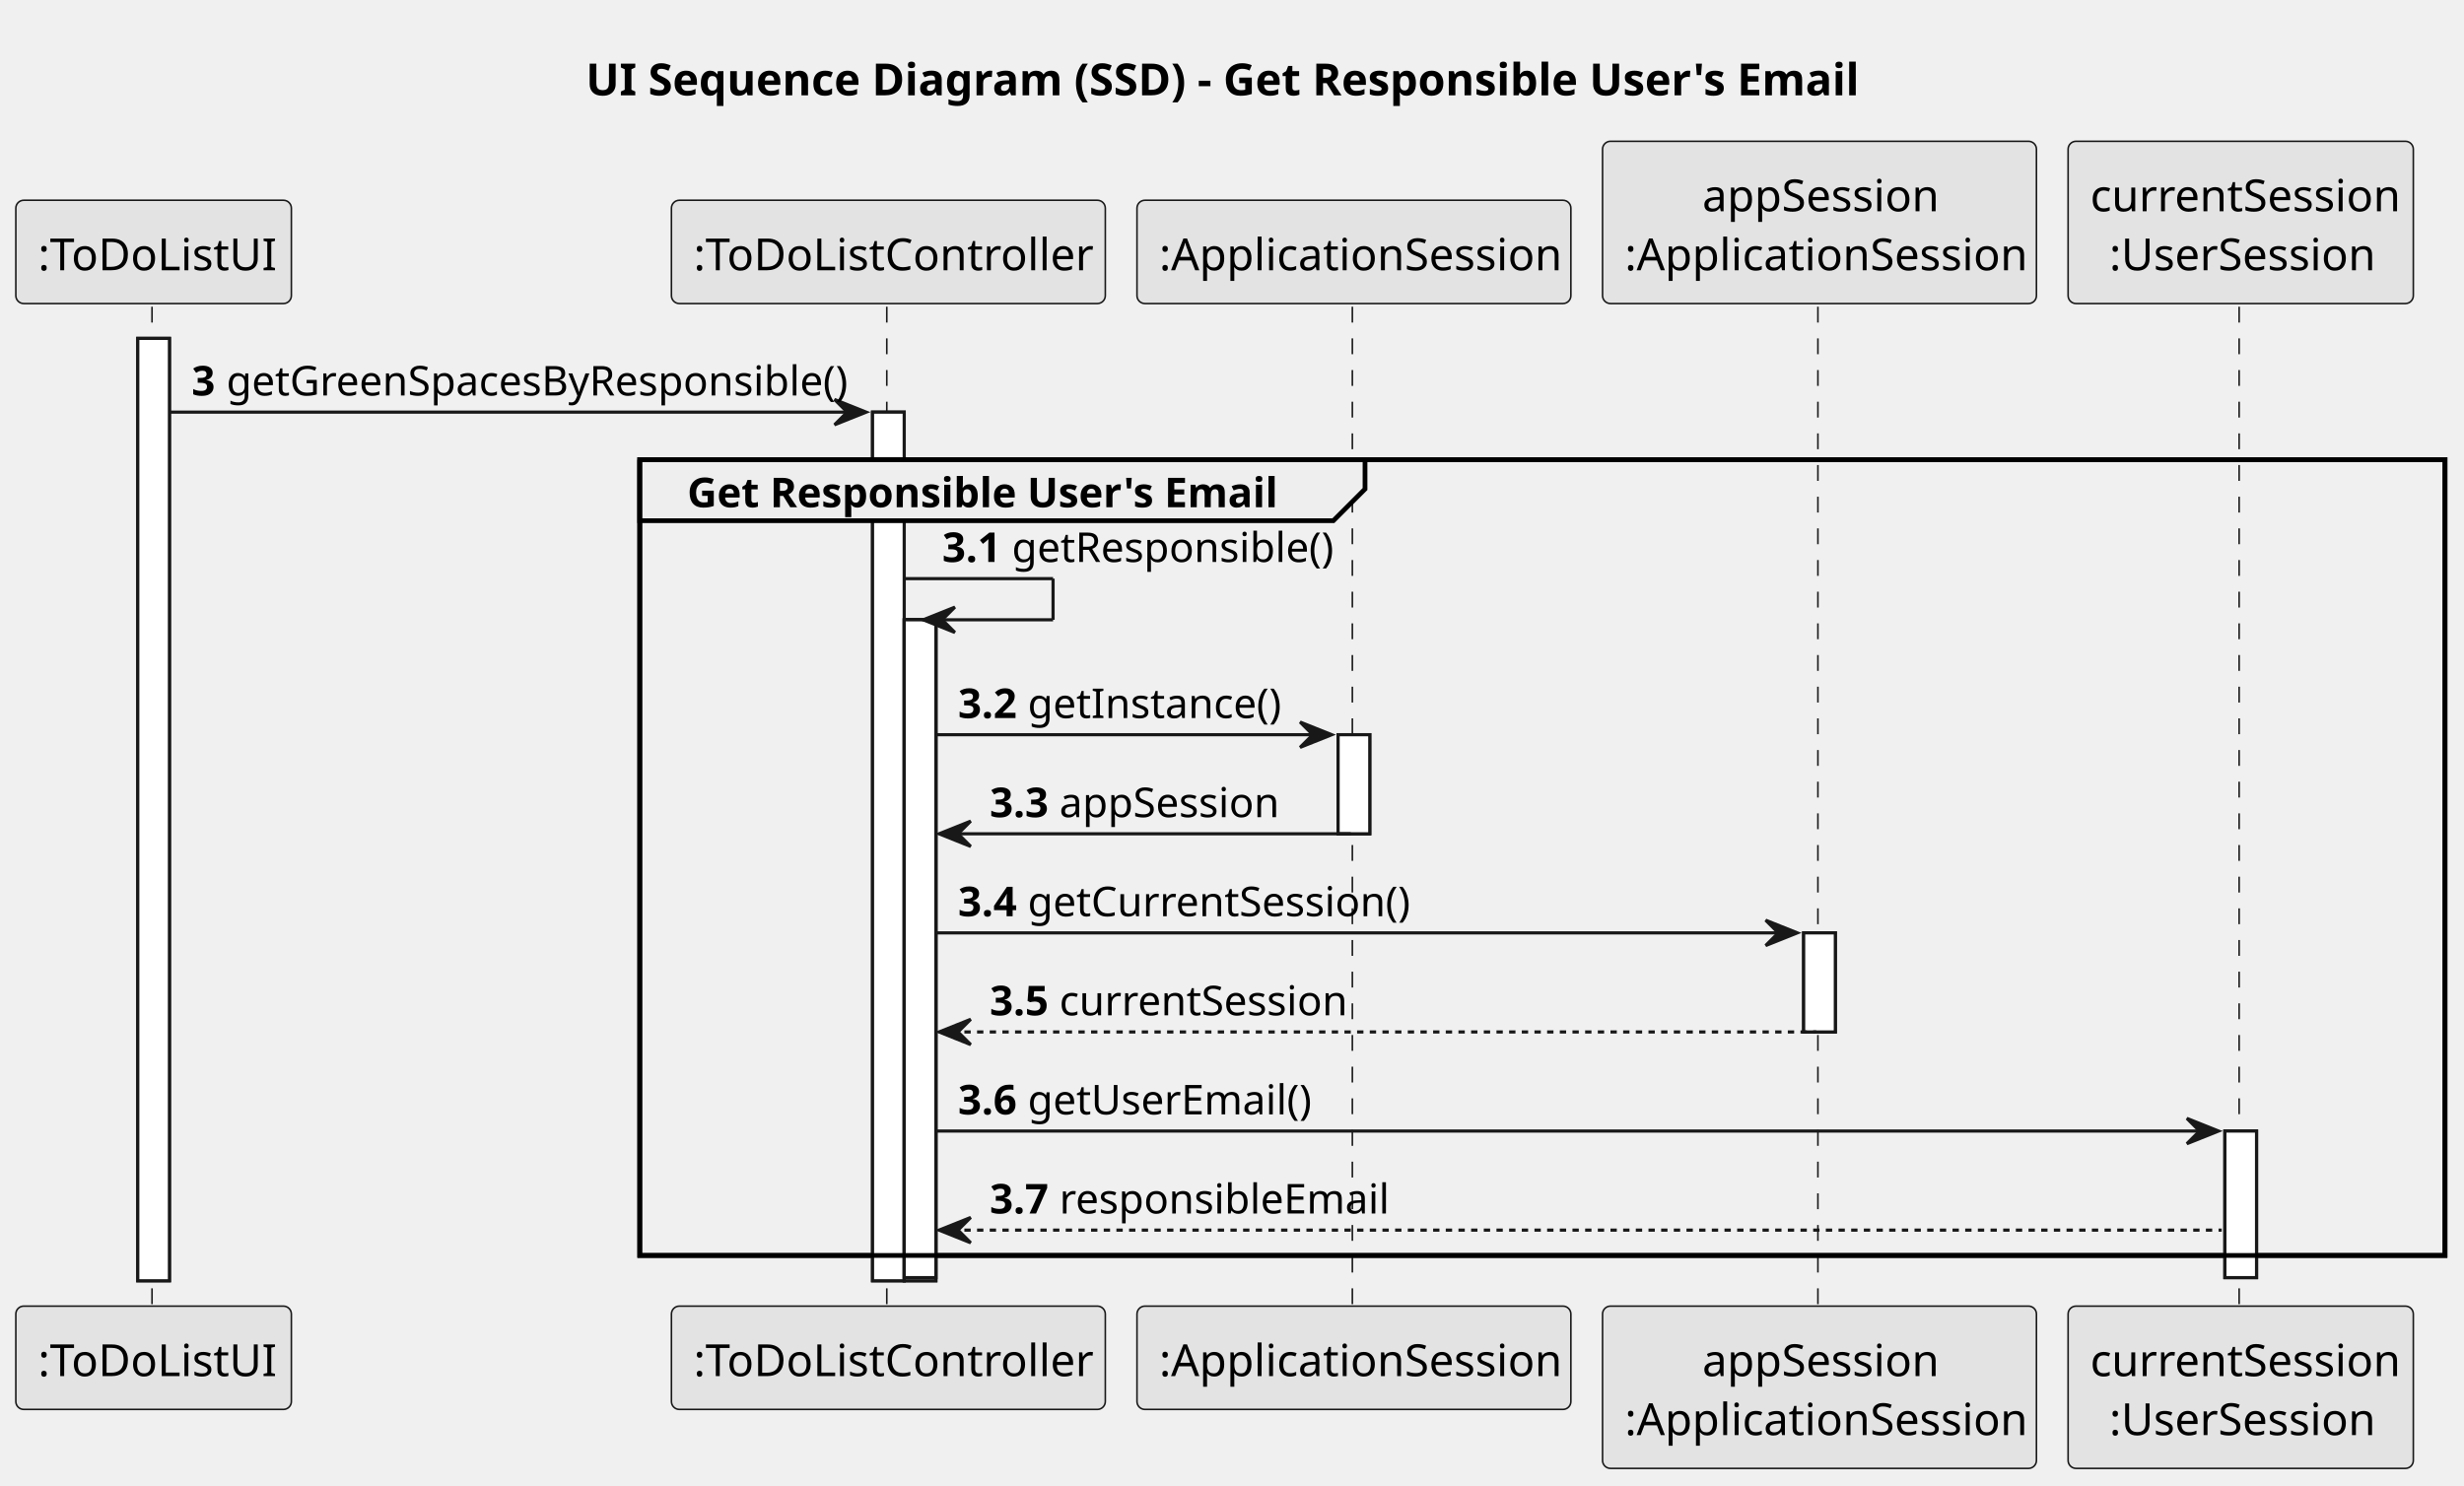
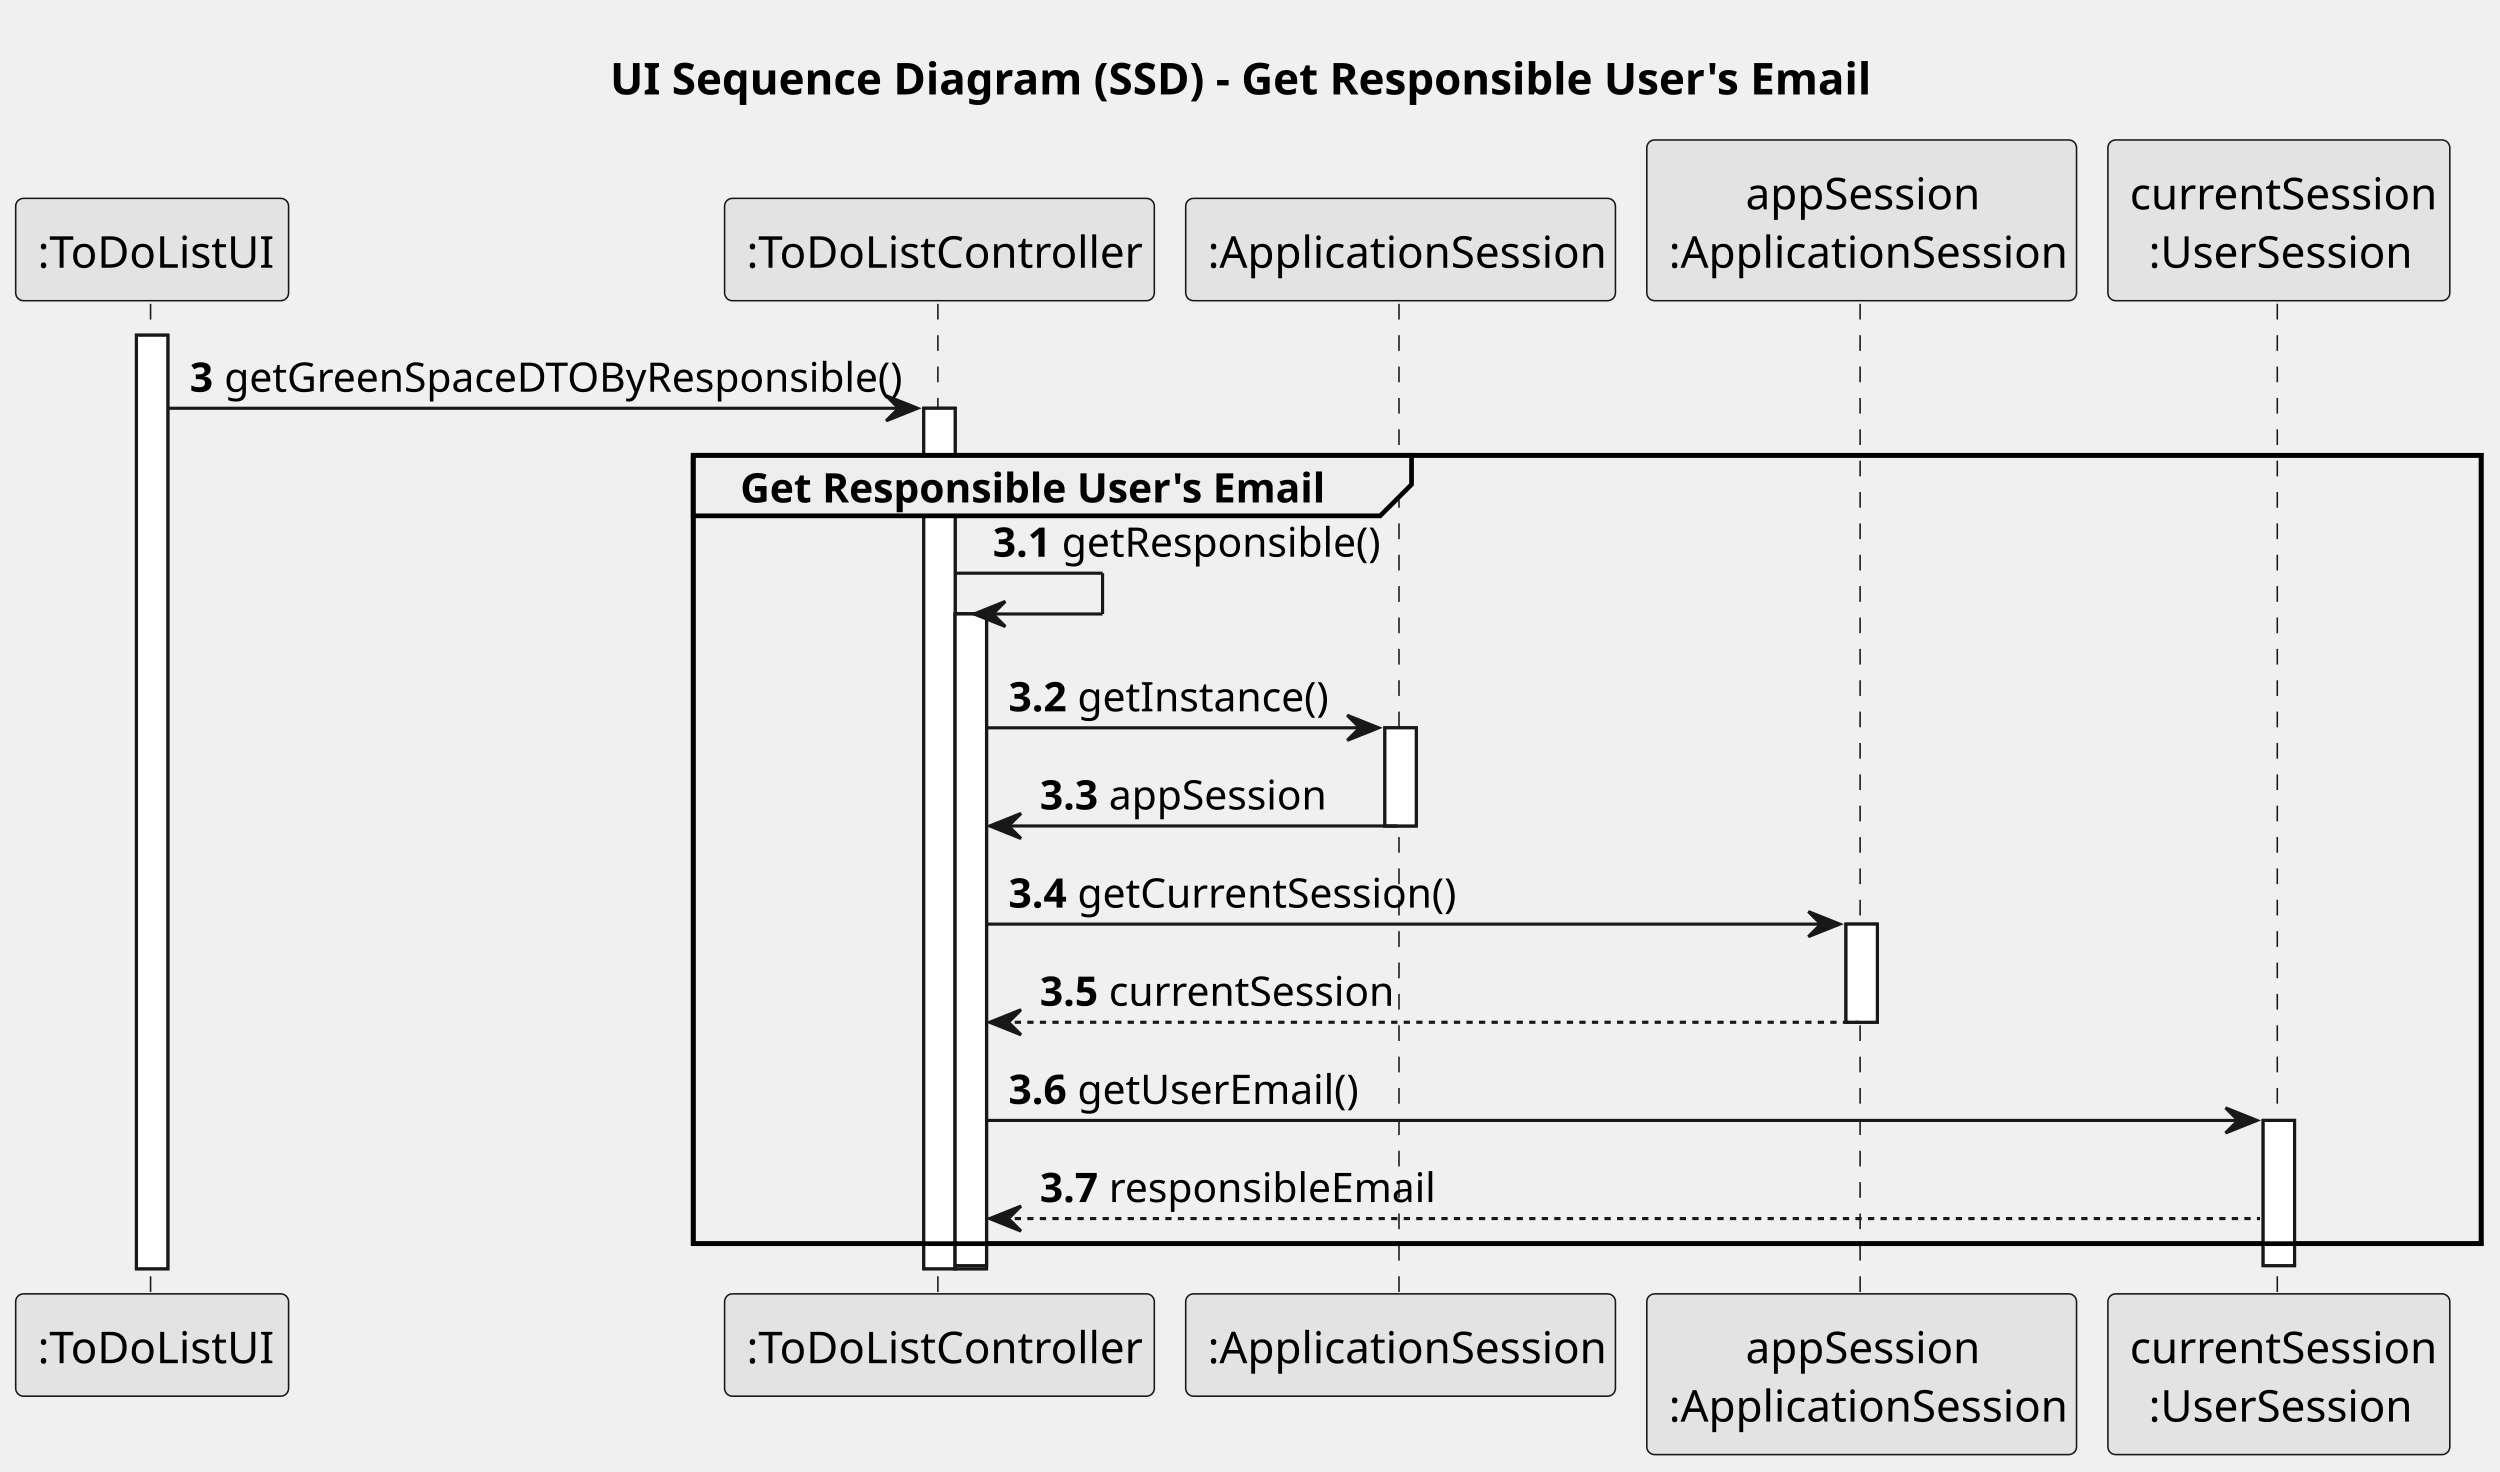
- <svg xmlns="http://www.w3.org/2000/svg" contentStyleType="text/css" height="469px" preserveAspectRatio="none" style="width:778px;height:469px;background:#FFFFFF;" version="1.1" viewBox="0 0 778 469" width="778px" zoomAndPan="magnify">
+ <svg xmlns="http://www.w3.org/2000/svg" contentStyleType="text/css" height="469px" preserveAspectRatio="none" style="width:797px;height:469px;background:#FFFFFF;" version="1.1" viewBox="0 0 797 469" width="797px" zoomAndPan="magnify">
  <defs />
  <g>
-     <text fill="#000000" font-family="sans-serif" font-size="14" font-weight="bold" lengthAdjust="spacing" textLength="411" x="185" y="30.107">UI Sequence Diagram (SSD) - Get Responsible User's Email</text>
+     <text fill="#000000" font-family="sans-serif" font-size="14" font-weight="bold" lengthAdjust="spacing" textLength="411" x="194.5" y="30.107">UI Sequence Diagram (SSD) - Get Responsible User's Email</text>
    <rect fill="#FFFFFF" height="297.619" style="stroke:#181818;stroke-width:1.0;" width="10" x="43.5" y="106.863" />
-     <rect fill="#FFFFFF" height="274.328" style="stroke:#181818;stroke-width:1.0;" width="10" x="275.5" y="130.154" />
-     <rect fill="#FFFFFF" height="208.746" style="stroke:#181818;stroke-width:1.0;" width="10" x="285.5" y="195.736" />
-     <rect fill="#FFFFFF" height="207.746" style="stroke:#181818;stroke-width:1.0;" width="10" x="285.5" y="195.736" />
-     <rect fill="#FFFFFF" height="31.291" style="stroke:#181818;stroke-width:1.0;" width="10" x="422.5" y="232.027" />
-     <rect fill="#FFFFFF" height="31.291" style="stroke:#181818;stroke-width:1.0;" width="10" x="569.5" y="294.609" />
-     <rect fill="#FFFFFF" height="46.291" style="stroke:#181818;stroke-width:1.0;" width="10" x="702.5" y="357.191" />
-     <rect fill="none" height="251.328" style="stroke:#000000;stroke-width:1.5;" width="570" x="202" y="145.154" />
+     <rect fill="#FFFFFF" height="274.328" style="stroke:#181818;stroke-width:1.0;" width="10" x="294.5" y="130.154" />
+     <rect fill="#FFFFFF" height="208.746" style="stroke:#181818;stroke-width:1.0;" width="10" x="304.5" y="195.736" />
+     <rect fill="#FFFFFF" height="207.746" style="stroke:#181818;stroke-width:1.0;" width="10" x="304.5" y="195.736" />
+     <rect fill="#FFFFFF" height="31.291" style="stroke:#181818;stroke-width:1.0;" width="10" x="441.5" y="232.027" />
+     <rect fill="#FFFFFF" height="31.291" style="stroke:#181818;stroke-width:1.0;" width="10" x="588.5" y="294.609" />
+     <rect fill="#FFFFFF" height="46.291" style="stroke:#181818;stroke-width:1.0;" width="10" x="721.5" y="357.191" />
+     <rect fill="none" height="251.328" style="stroke:#000000;stroke-width:1.5;" width="570" x="221" y="145.154" />
    <line style="stroke:#181818;stroke-width:0.5;stroke-dasharray:5.0,5.0;" x1="48" x2="48" y1="96.863" y2="413.482" />
-     <line style="stroke:#181818;stroke-width:0.5;stroke-dasharray:5.0,5.0;" x1="280" x2="280" y1="96.863" y2="413.482" />
-     <line style="stroke:#181818;stroke-width:0.5;stroke-dasharray:5.0,5.0;" x1="427" x2="427" y1="96.863" y2="413.482" />
-     <line style="stroke:#181818;stroke-width:0.5;stroke-dasharray:5.0,5.0;" x1="574" x2="574" y1="96.863" y2="413.482" />
-     <line style="stroke:#181818;stroke-width:0.5;stroke-dasharray:5.0,5.0;" x1="707" x2="707" y1="96.863" y2="413.482" />
+     <line style="stroke:#181818;stroke-width:0.5;stroke-dasharray:5.0,5.0;" x1="299" x2="299" y1="96.863" y2="413.482" />
+     <line style="stroke:#181818;stroke-width:0.5;stroke-dasharray:5.0,5.0;" x1="446" x2="446" y1="96.863" y2="413.482" />
+     <line style="stroke:#181818;stroke-width:0.5;stroke-dasharray:5.0,5.0;" x1="593" x2="593" y1="96.863" y2="413.482" />
+     <line style="stroke:#181818;stroke-width:0.5;stroke-dasharray:5.0,5.0;" x1="726" x2="726" y1="96.863" y2="413.482" />
    <rect fill="#E3E3E3" height="32.621" rx="2.5" ry="2.5" style="stroke:#181818;stroke-width:0.5;" width="87" x="5" y="63.242" />
    <text fill="#000000" font-family="sans-serif" font-size="14" lengthAdjust="spacing" textLength="73" x="12" y="85.35">:ToDoListUI</text>
    <rect fill="#E3E3E3" height="32.621" rx="2.5" ry="2.5" style="stroke:#181818;stroke-width:0.5;" width="87" x="5" y="412.482" />
    <text fill="#000000" font-family="sans-serif" font-size="14" lengthAdjust="spacing" textLength="73" x="12" y="434.59">:ToDoListUI</text>
-     <rect fill="#E3E3E3" height="32.621" rx="2.5" ry="2.5" style="stroke:#181818;stroke-width:0.5;" width="137" x="212" y="63.242" />
-     <text fill="#000000" font-family="sans-serif" font-size="14" lengthAdjust="spacing" textLength="123" x="219" y="85.35">:ToDoListController</text>
-     <rect fill="#E3E3E3" height="32.621" rx="2.5" ry="2.5" style="stroke:#181818;stroke-width:0.5;" width="137" x="212" y="412.482" />
-     <text fill="#000000" font-family="sans-serif" font-size="14" lengthAdjust="spacing" textLength="123" x="219" y="434.59">:ToDoListController</text>
-     <rect fill="#E3E3E3" height="32.621" rx="2.5" ry="2.5" style="stroke:#181818;stroke-width:0.5;" width="137" x="359" y="63.242" />
-     <text fill="#000000" font-family="sans-serif" font-size="14" lengthAdjust="spacing" textLength="123" x="366" y="85.35">:ApplicationSession</text>
-     <rect fill="#E3E3E3" height="32.621" rx="2.5" ry="2.5" style="stroke:#181818;stroke-width:0.5;" width="137" x="359" y="412.482" />
-     <text fill="#000000" font-family="sans-serif" font-size="14" lengthAdjust="spacing" textLength="123" x="366" y="434.59">:ApplicationSession</text>
-     <rect fill="#E3E3E3" height="51.242" rx="2.5" ry="2.5" style="stroke:#181818;stroke-width:0.5;" width="137" x="506" y="44.621" />
-     <text fill="#000000" font-family="sans-serif" font-size="14" lengthAdjust="spacing" textLength="74" x="537.5" y="66.728">appSession</text>
-     <text fill="#000000" font-family="sans-serif" font-size="14" lengthAdjust="spacing" textLength="123" x="513" y="85.35">:ApplicationSession</text>
-     <rect fill="#E3E3E3" height="51.242" rx="2.5" ry="2.5" style="stroke:#181818;stroke-width:0.5;" width="137" x="506" y="412.482" />
-     <text fill="#000000" font-family="sans-serif" font-size="14" lengthAdjust="spacing" textLength="74" x="537.5" y="434.59">appSession</text>
-     <text fill="#000000" font-family="sans-serif" font-size="14" lengthAdjust="spacing" textLength="123" x="513" y="453.211">:ApplicationSession</text>
-     <rect fill="#E3E3E3" height="51.242" rx="2.5" ry="2.5" style="stroke:#181818;stroke-width:0.5;" width="109" x="653" y="44.621" />
-     <text fill="#000000" font-family="sans-serif" font-size="14" lengthAdjust="spacing" textLength="95" x="660" y="66.728">currentSession</text>
-     <text fill="#000000" font-family="sans-serif" font-size="14" lengthAdjust="spacing" textLength="83" x="666" y="85.35">:UserSession</text>
-     <rect fill="#E3E3E3" height="51.242" rx="2.5" ry="2.5" style="stroke:#181818;stroke-width:0.5;" width="109" x="653" y="412.482" />
-     <text fill="#000000" font-family="sans-serif" font-size="14" lengthAdjust="spacing" textLength="95" x="660" y="434.59">currentSession</text>
-     <text fill="#000000" font-family="sans-serif" font-size="14" lengthAdjust="spacing" textLength="83" x="666" y="453.211">:UserSession</text>
+     <rect fill="#E3E3E3" height="32.621" rx="2.5" ry="2.5" style="stroke:#181818;stroke-width:0.5;" width="137" x="231" y="63.242" />
+     <text fill="#000000" font-family="sans-serif" font-size="14" lengthAdjust="spacing" textLength="123" x="238" y="85.35">:ToDoListController</text>
+     <rect fill="#E3E3E3" height="32.621" rx="2.5" ry="2.5" style="stroke:#181818;stroke-width:0.5;" width="137" x="231" y="412.482" />
+     <text fill="#000000" font-family="sans-serif" font-size="14" lengthAdjust="spacing" textLength="123" x="238" y="434.59">:ToDoListController</text>
+     <rect fill="#E3E3E3" height="32.621" rx="2.5" ry="2.5" style="stroke:#181818;stroke-width:0.5;" width="137" x="378" y="63.242" />
+     <text fill="#000000" font-family="sans-serif" font-size="14" lengthAdjust="spacing" textLength="123" x="385" y="85.35">:ApplicationSession</text>
+     <rect fill="#E3E3E3" height="32.621" rx="2.5" ry="2.5" style="stroke:#181818;stroke-width:0.5;" width="137" x="378" y="412.482" />
+     <text fill="#000000" font-family="sans-serif" font-size="14" lengthAdjust="spacing" textLength="123" x="385" y="434.59">:ApplicationSession</text>
+     <rect fill="#E3E3E3" height="51.242" rx="2.5" ry="2.5" style="stroke:#181818;stroke-width:0.5;" width="137" x="525" y="44.621" />
+     <text fill="#000000" font-family="sans-serif" font-size="14" lengthAdjust="spacing" textLength="74" x="556.5" y="66.728">appSession</text>
+     <text fill="#000000" font-family="sans-serif" font-size="14" lengthAdjust="spacing" textLength="123" x="532" y="85.35">:ApplicationSession</text>
+     <rect fill="#E3E3E3" height="51.242" rx="2.5" ry="2.5" style="stroke:#181818;stroke-width:0.5;" width="137" x="525" y="412.482" />
+     <text fill="#000000" font-family="sans-serif" font-size="14" lengthAdjust="spacing" textLength="74" x="556.5" y="434.59">appSession</text>
+     <text fill="#000000" font-family="sans-serif" font-size="14" lengthAdjust="spacing" textLength="123" x="532" y="453.211">:ApplicationSession</text>
+     <rect fill="#E3E3E3" height="51.242" rx="2.5" ry="2.5" style="stroke:#181818;stroke-width:0.5;" width="109" x="672" y="44.621" />
+     <text fill="#000000" font-family="sans-serif" font-size="14" lengthAdjust="spacing" textLength="95" x="679" y="66.728">currentSession</text>
+     <text fill="#000000" font-family="sans-serif" font-size="14" lengthAdjust="spacing" textLength="83" x="685" y="85.35">:UserSession</text>
+     <rect fill="#E3E3E3" height="51.242" rx="2.5" ry="2.5" style="stroke:#181818;stroke-width:0.5;" width="109" x="672" y="412.482" />
+     <text fill="#000000" font-family="sans-serif" font-size="14" lengthAdjust="spacing" textLength="95" x="679" y="434.59">currentSession</text>
+     <text fill="#000000" font-family="sans-serif" font-size="14" lengthAdjust="spacing" textLength="83" x="685" y="453.211">:UserSession</text>
    <rect fill="#FFFFFF" height="297.619" style="stroke:#181818;stroke-width:1.0;" width="10" x="43.5" y="106.863" />
-     <rect fill="#FFFFFF" height="274.328" style="stroke:#181818;stroke-width:1.0;" width="10" x="275.5" y="130.154" />
-     <rect fill="#FFFFFF" height="208.746" style="stroke:#181818;stroke-width:1.0;" width="10" x="285.5" y="195.736" />
-     <rect fill="#FFFFFF" height="207.746" style="stroke:#181818;stroke-width:1.0;" width="10" x="285.5" y="195.736" />
-     <rect fill="#FFFFFF" height="31.291" style="stroke:#181818;stroke-width:1.0;" width="10" x="422.5" y="232.027" />
-     <rect fill="#FFFFFF" height="31.291" style="stroke:#181818;stroke-width:1.0;" width="10" x="569.5" y="294.609" />
-     <rect fill="#FFFFFF" height="46.291" style="stroke:#181818;stroke-width:1.0;" width="10" x="702.5" y="357.191" />
-     <polygon fill="#181818" points="263.5,126.154,273.5,130.154,263.5,134.154,267.5,130.154" style="stroke:#181818;stroke-width:1.0;" />
-     <line style="stroke:#181818;stroke-width:1.0;" x1="53.5" x2="269.5" y1="130.154" y2="130.154" />
+     <rect fill="#FFFFFF" height="274.328" style="stroke:#181818;stroke-width:1.0;" width="10" x="294.5" y="130.154" />
+     <rect fill="#FFFFFF" height="208.746" style="stroke:#181818;stroke-width:1.0;" width="10" x="304.5" y="195.736" />
+     <rect fill="#FFFFFF" height="207.746" style="stroke:#181818;stroke-width:1.0;" width="10" x="304.5" y="195.736" />
+     <rect fill="#FFFFFF" height="31.291" style="stroke:#181818;stroke-width:1.0;" width="10" x="441.5" y="232.027" />
+     <rect fill="#FFFFFF" height="31.291" style="stroke:#181818;stroke-width:1.0;" width="10" x="588.5" y="294.609" />
+     <rect fill="#FFFFFF" height="46.291" style="stroke:#181818;stroke-width:1.0;" width="10" x="721.5" y="357.191" />
+     <polygon fill="#181818" points="282.5,126.154,292.5,130.154,282.5,134.154,286.5,130.154" style="stroke:#181818;stroke-width:1.0;" />
+     <line style="stroke:#181818;stroke-width:1.0;" x1="53.5" x2="288.5" y1="130.154" y2="130.154" />
    <text fill="#000000" font-family="sans-serif" font-size="13" font-weight="bold" lengthAdjust="spacing" textLength="7" x="60.5" y="124.892">3</text>
-     <text fill="#000000" font-family="sans-serif" font-size="13" lengthAdjust="spacing" textLength="192" x="71.5" y="124.892">getGreenSpacesByResponsible()</text>
-     <path d="M202,145.154 L431,145.154 L431,154.445 L421,164.445 L202,164.445 L202,145.154 " fill="#EEEEEE" style="stroke:#000000;stroke-width:1.5;" />
-     <rect fill="none" height="251.328" style="stroke:#000000;stroke-width:1.5;" width="570" x="202" y="145.154" />
-     <text fill="#000000" font-family="sans-serif" font-size="13" font-weight="bold" lengthAdjust="spacing" textLength="184" x="217" y="160.183">Get Responsible User's Email</text>
-     <line style="stroke:#181818;stroke-width:1.0;" x1="285.5" x2="332.5" y1="182.736" y2="182.736" />
-     <line style="stroke:#181818;stroke-width:1.0;" x1="332.5" x2="332.5" y1="182.736" y2="195.736" />
-     <line style="stroke:#181818;stroke-width:1.0;" x1="291.5" x2="332.5" y1="195.736" y2="195.736" />
-     <polygon fill="#181818" points="301.5,191.736,291.5,195.736,301.5,199.736,297.5,195.736" style="stroke:#181818;stroke-width:1.0;" />
-     <text fill="#000000" font-family="sans-serif" font-size="13" font-weight="bold" lengthAdjust="spacing" textLength="18" x="297.5" y="177.474">3.1</text>
-     <text fill="#000000" font-family="sans-serif" font-size="13" lengthAdjust="spacing" textLength="97" x="319.5" y="177.474">getResponsible()</text>
-     <polygon fill="#181818" points="410.5,228.027,420.5,232.027,410.5,236.027,414.5,232.027" style="stroke:#181818;stroke-width:1.0;" />
-     <line style="stroke:#181818;stroke-width:1.0;" x1="295.5" x2="416.5" y1="232.027" y2="232.027" />
-     <text fill="#000000" font-family="sans-serif" font-size="13" font-weight="bold" lengthAdjust="spacing" textLength="18" x="302.5" y="226.765">3.2</text>
-     <text fill="#000000" font-family="sans-serif" font-size="13" lengthAdjust="spacing" textLength="75" x="324.5" y="226.765">getInstance()</text>
-     <polygon fill="#181818" points="306.5,259.318,296.5,263.318,306.5,267.318,302.5,263.318" style="stroke:#181818;stroke-width:1.0;" />
-     <line style="stroke:#181818;stroke-width:1.0;" x1="300.5" x2="426.5" y1="263.318" y2="263.318" />
-     <text fill="#000000" font-family="sans-serif" font-size="13" font-weight="bold" lengthAdjust="spacing" textLength="18" x="312.5" y="258.056">3.3</text>
-     <text fill="#000000" font-family="sans-serif" font-size="13" lengthAdjust="spacing" textLength="68" x="334.5" y="258.056">appSession</text>
-     <polygon fill="#181818" points="557.5,290.609,567.5,294.609,557.5,298.609,561.5,294.609" style="stroke:#181818;stroke-width:1.0;" />
-     <line style="stroke:#181818;stroke-width:1.0;" x1="295.5" x2="563.5" y1="294.609" y2="294.609" />
-     <text fill="#000000" font-family="sans-serif" font-size="13" font-weight="bold" lengthAdjust="spacing" textLength="18" x="302.5" y="289.347">3.4</text>
-     <text fill="#000000" font-family="sans-serif" font-size="13" lengthAdjust="spacing" textLength="115" x="324.5" y="289.347">getCurrentSession()</text>
-     <polygon fill="#181818" points="306.5,321.9,296.5,325.9,306.5,329.9,302.5,325.9" style="stroke:#181818;stroke-width:1.0;" />
-     <line style="stroke:#181818;stroke-width:1.0;stroke-dasharray:2.0,2.0;" x1="300.5" x2="573.5" y1="325.9" y2="325.9" />
-     <text fill="#000000" font-family="sans-serif" font-size="13" font-weight="bold" lengthAdjust="spacing" textLength="18" x="312.5" y="320.638">3.5</text>
-     <text fill="#000000" font-family="sans-serif" font-size="13" lengthAdjust="spacing" textLength="87" x="334.5" y="320.638">currentSession</text>
-     <polygon fill="#181818" points="690.5,353.191,700.5,357.191,690.5,361.191,694.5,357.191" style="stroke:#181818;stroke-width:1.0;" />
-     <line style="stroke:#181818;stroke-width:1.0;" x1="295.5" x2="696.5" y1="357.191" y2="357.191" />
-     <text fill="#000000" font-family="sans-serif" font-size="13" font-weight="bold" lengthAdjust="spacing" textLength="18" x="302.5" y="351.929">3.6</text>
-     <text fill="#000000" font-family="sans-serif" font-size="13" lengthAdjust="spacing" textLength="86" x="324.5" y="351.929">getUserEmail()</text>
-     <polygon fill="#181818" points="306.5,384.482,296.5,388.482,306.5,392.482,302.5,388.482" style="stroke:#181818;stroke-width:1.0;" />
-     <line style="stroke:#181818;stroke-width:1.0;stroke-dasharray:2.0,2.0;" x1="300.5" x2="701.5" y1="388.482" y2="388.482" />
-     <text fill="#000000" font-family="sans-serif" font-size="13" font-weight="bold" lengthAdjust="spacing" textLength="18" x="312.5" y="383.22">3.7</text>
-     <text fill="#000000" font-family="sans-serif" font-size="13" lengthAdjust="spacing" textLength="99" x="334.5" y="383.22">responsibleEmail</text>
+     <text fill="#000000" font-family="sans-serif" font-size="13" lengthAdjust="spacing" textLength="211" x="71.5" y="124.892">getGreenSpaceDTOByResponsible()</text>
+     <path d="M221,145.154 L450,145.154 L450,154.445 L440,164.445 L221,164.445 L221,145.154 " fill="#EEEEEE" style="stroke:#000000;stroke-width:1.5;" />
+     <rect fill="none" height="251.328" style="stroke:#000000;stroke-width:1.5;" width="570" x="221" y="145.154" />
+     <text fill="#000000" font-family="sans-serif" font-size="13" font-weight="bold" lengthAdjust="spacing" textLength="184" x="236" y="160.183">Get Responsible User's Email</text>
+     <line style="stroke:#181818;stroke-width:1.0;" x1="304.5" x2="351.5" y1="182.736" y2="182.736" />
+     <line style="stroke:#181818;stroke-width:1.0;" x1="351.5" x2="351.5" y1="182.736" y2="195.736" />
+     <line style="stroke:#181818;stroke-width:1.0;" x1="310.5" x2="351.5" y1="195.736" y2="195.736" />
+     <polygon fill="#181818" points="320.5,191.736,310.5,195.736,320.5,199.736,316.5,195.736" style="stroke:#181818;stroke-width:1.0;" />
+     <text fill="#000000" font-family="sans-serif" font-size="13" font-weight="bold" lengthAdjust="spacing" textLength="18" x="316.5" y="177.474">3.1</text>
+     <text fill="#000000" font-family="sans-serif" font-size="13" lengthAdjust="spacing" textLength="97" x="338.5" y="177.474">getResponsible()</text>
+     <polygon fill="#181818" points="429.5,228.027,439.5,232.027,429.5,236.027,433.5,232.027" style="stroke:#181818;stroke-width:1.0;" />
+     <line style="stroke:#181818;stroke-width:1.0;" x1="314.5" x2="435.5" y1="232.027" y2="232.027" />
+     <text fill="#000000" font-family="sans-serif" font-size="13" font-weight="bold" lengthAdjust="spacing" textLength="18" x="321.5" y="226.765">3.2</text>
+     <text fill="#000000" font-family="sans-serif" font-size="13" lengthAdjust="spacing" textLength="75" x="343.5" y="226.765">getInstance()</text>
+     <polygon fill="#181818" points="325.5,259.318,315.5,263.318,325.5,267.318,321.5,263.318" style="stroke:#181818;stroke-width:1.0;" />
+     <line style="stroke:#181818;stroke-width:1.0;" x1="319.5" x2="445.5" y1="263.318" y2="263.318" />
+     <text fill="#000000" font-family="sans-serif" font-size="13" font-weight="bold" lengthAdjust="spacing" textLength="18" x="331.5" y="258.056">3.3</text>
+     <text fill="#000000" font-family="sans-serif" font-size="13" lengthAdjust="spacing" textLength="68" x="353.5" y="258.056">appSession</text>
+     <polygon fill="#181818" points="576.5,290.609,586.5,294.609,576.5,298.609,580.5,294.609" style="stroke:#181818;stroke-width:1.0;" />
+     <line style="stroke:#181818;stroke-width:1.0;" x1="314.5" x2="582.5" y1="294.609" y2="294.609" />
+     <text fill="#000000" font-family="sans-serif" font-size="13" font-weight="bold" lengthAdjust="spacing" textLength="18" x="321.5" y="289.347">3.4</text>
+     <text fill="#000000" font-family="sans-serif" font-size="13" lengthAdjust="spacing" textLength="115" x="343.5" y="289.347">getCurrentSession()</text>
+     <polygon fill="#181818" points="325.5,321.9,315.5,325.9,325.5,329.9,321.5,325.9" style="stroke:#181818;stroke-width:1.0;" />
+     <line style="stroke:#181818;stroke-width:1.0;stroke-dasharray:2.0,2.0;" x1="319.5" x2="592.5" y1="325.9" y2="325.9" />
+     <text fill="#000000" font-family="sans-serif" font-size="13" font-weight="bold" lengthAdjust="spacing" textLength="18" x="331.5" y="320.638">3.5</text>
+     <text fill="#000000" font-family="sans-serif" font-size="13" lengthAdjust="spacing" textLength="87" x="353.5" y="320.638">currentSession</text>
+     <polygon fill="#181818" points="709.5,353.191,719.5,357.191,709.5,361.191,713.5,357.191" style="stroke:#181818;stroke-width:1.0;" />
+     <line style="stroke:#181818;stroke-width:1.0;" x1="314.5" x2="715.5" y1="357.191" y2="357.191" />
+     <text fill="#000000" font-family="sans-serif" font-size="13" font-weight="bold" lengthAdjust="spacing" textLength="18" x="321.5" y="351.929">3.6</text>
+     <text fill="#000000" font-family="sans-serif" font-size="13" lengthAdjust="spacing" textLength="86" x="343.5" y="351.929">getUserEmail()</text>
+     <polygon fill="#181818" points="325.5,384.482,315.5,388.482,325.5,392.482,321.5,388.482" style="stroke:#181818;stroke-width:1.0;" />
+     <line style="stroke:#181818;stroke-width:1.0;stroke-dasharray:2.0,2.0;" x1="319.5" x2="720.5" y1="388.482" y2="388.482" />
+     <text fill="#000000" font-family="sans-serif" font-size="13" font-weight="bold" lengthAdjust="spacing" textLength="18" x="331.5" y="383.22">3.7</text>
+     <text fill="#000000" font-family="sans-serif" font-size="13" lengthAdjust="spacing" textLength="99" x="353.5" y="383.22">responsibleEmail</text>
  </g>
</svg>
